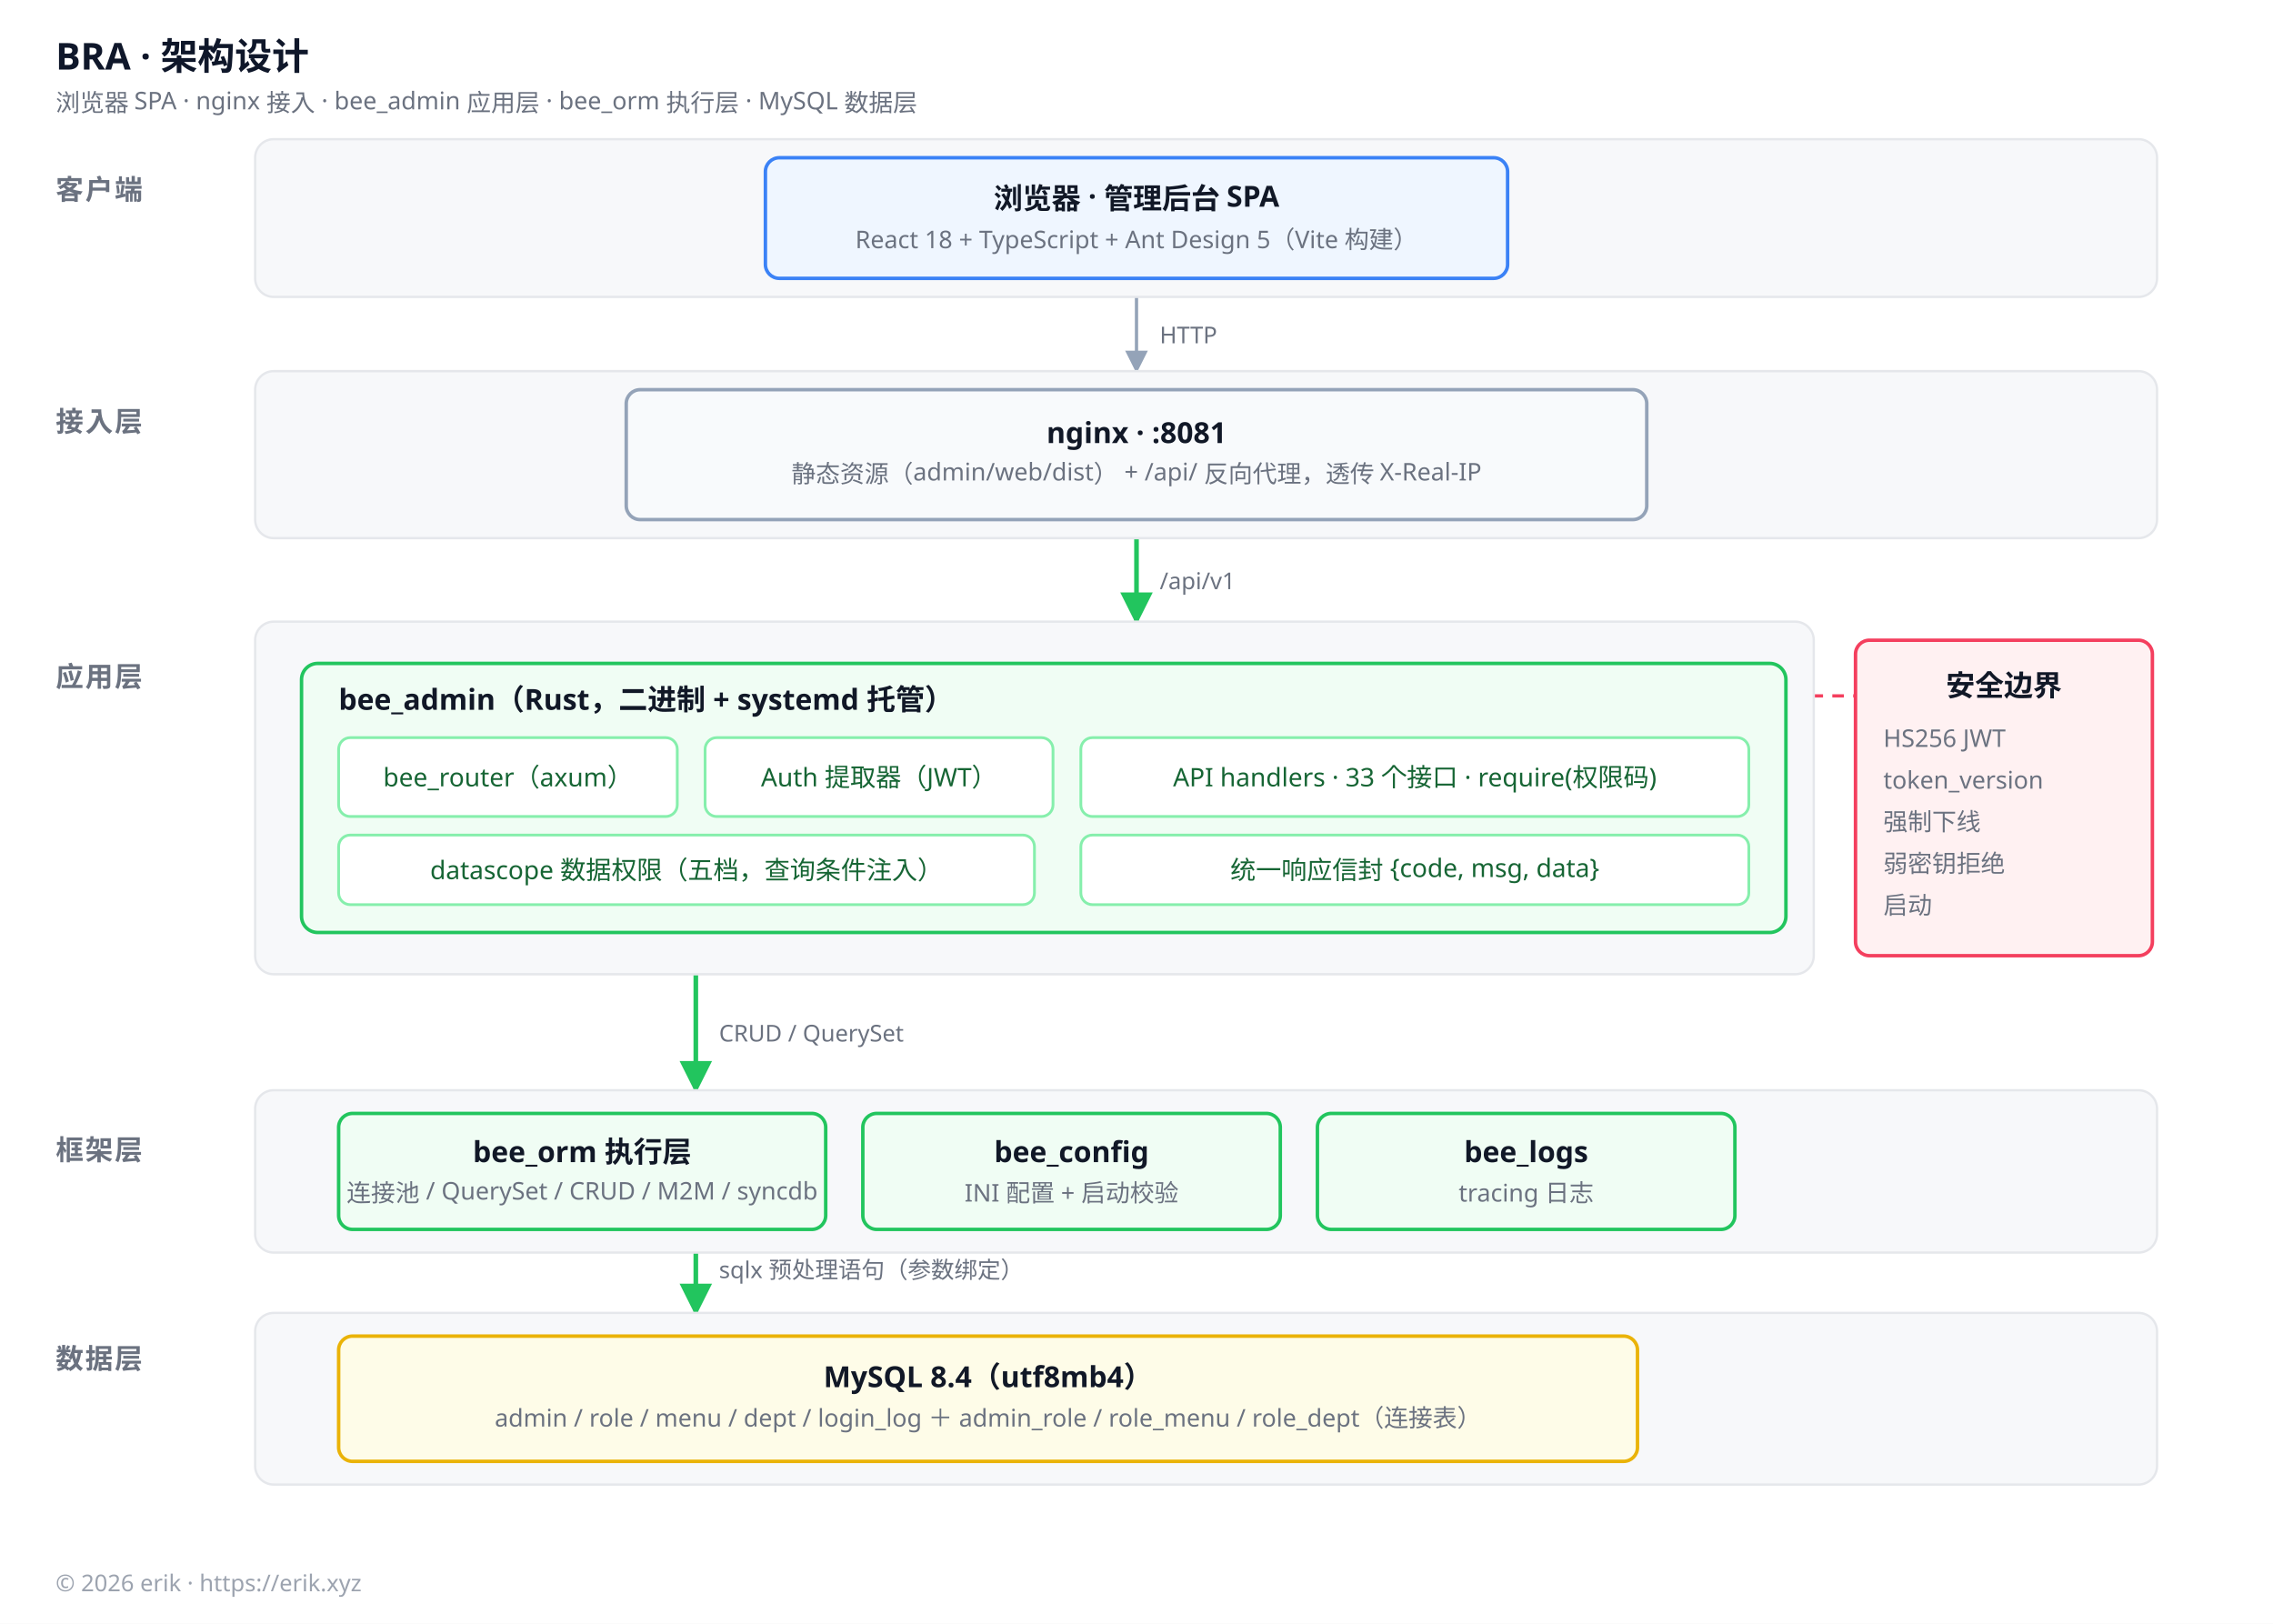
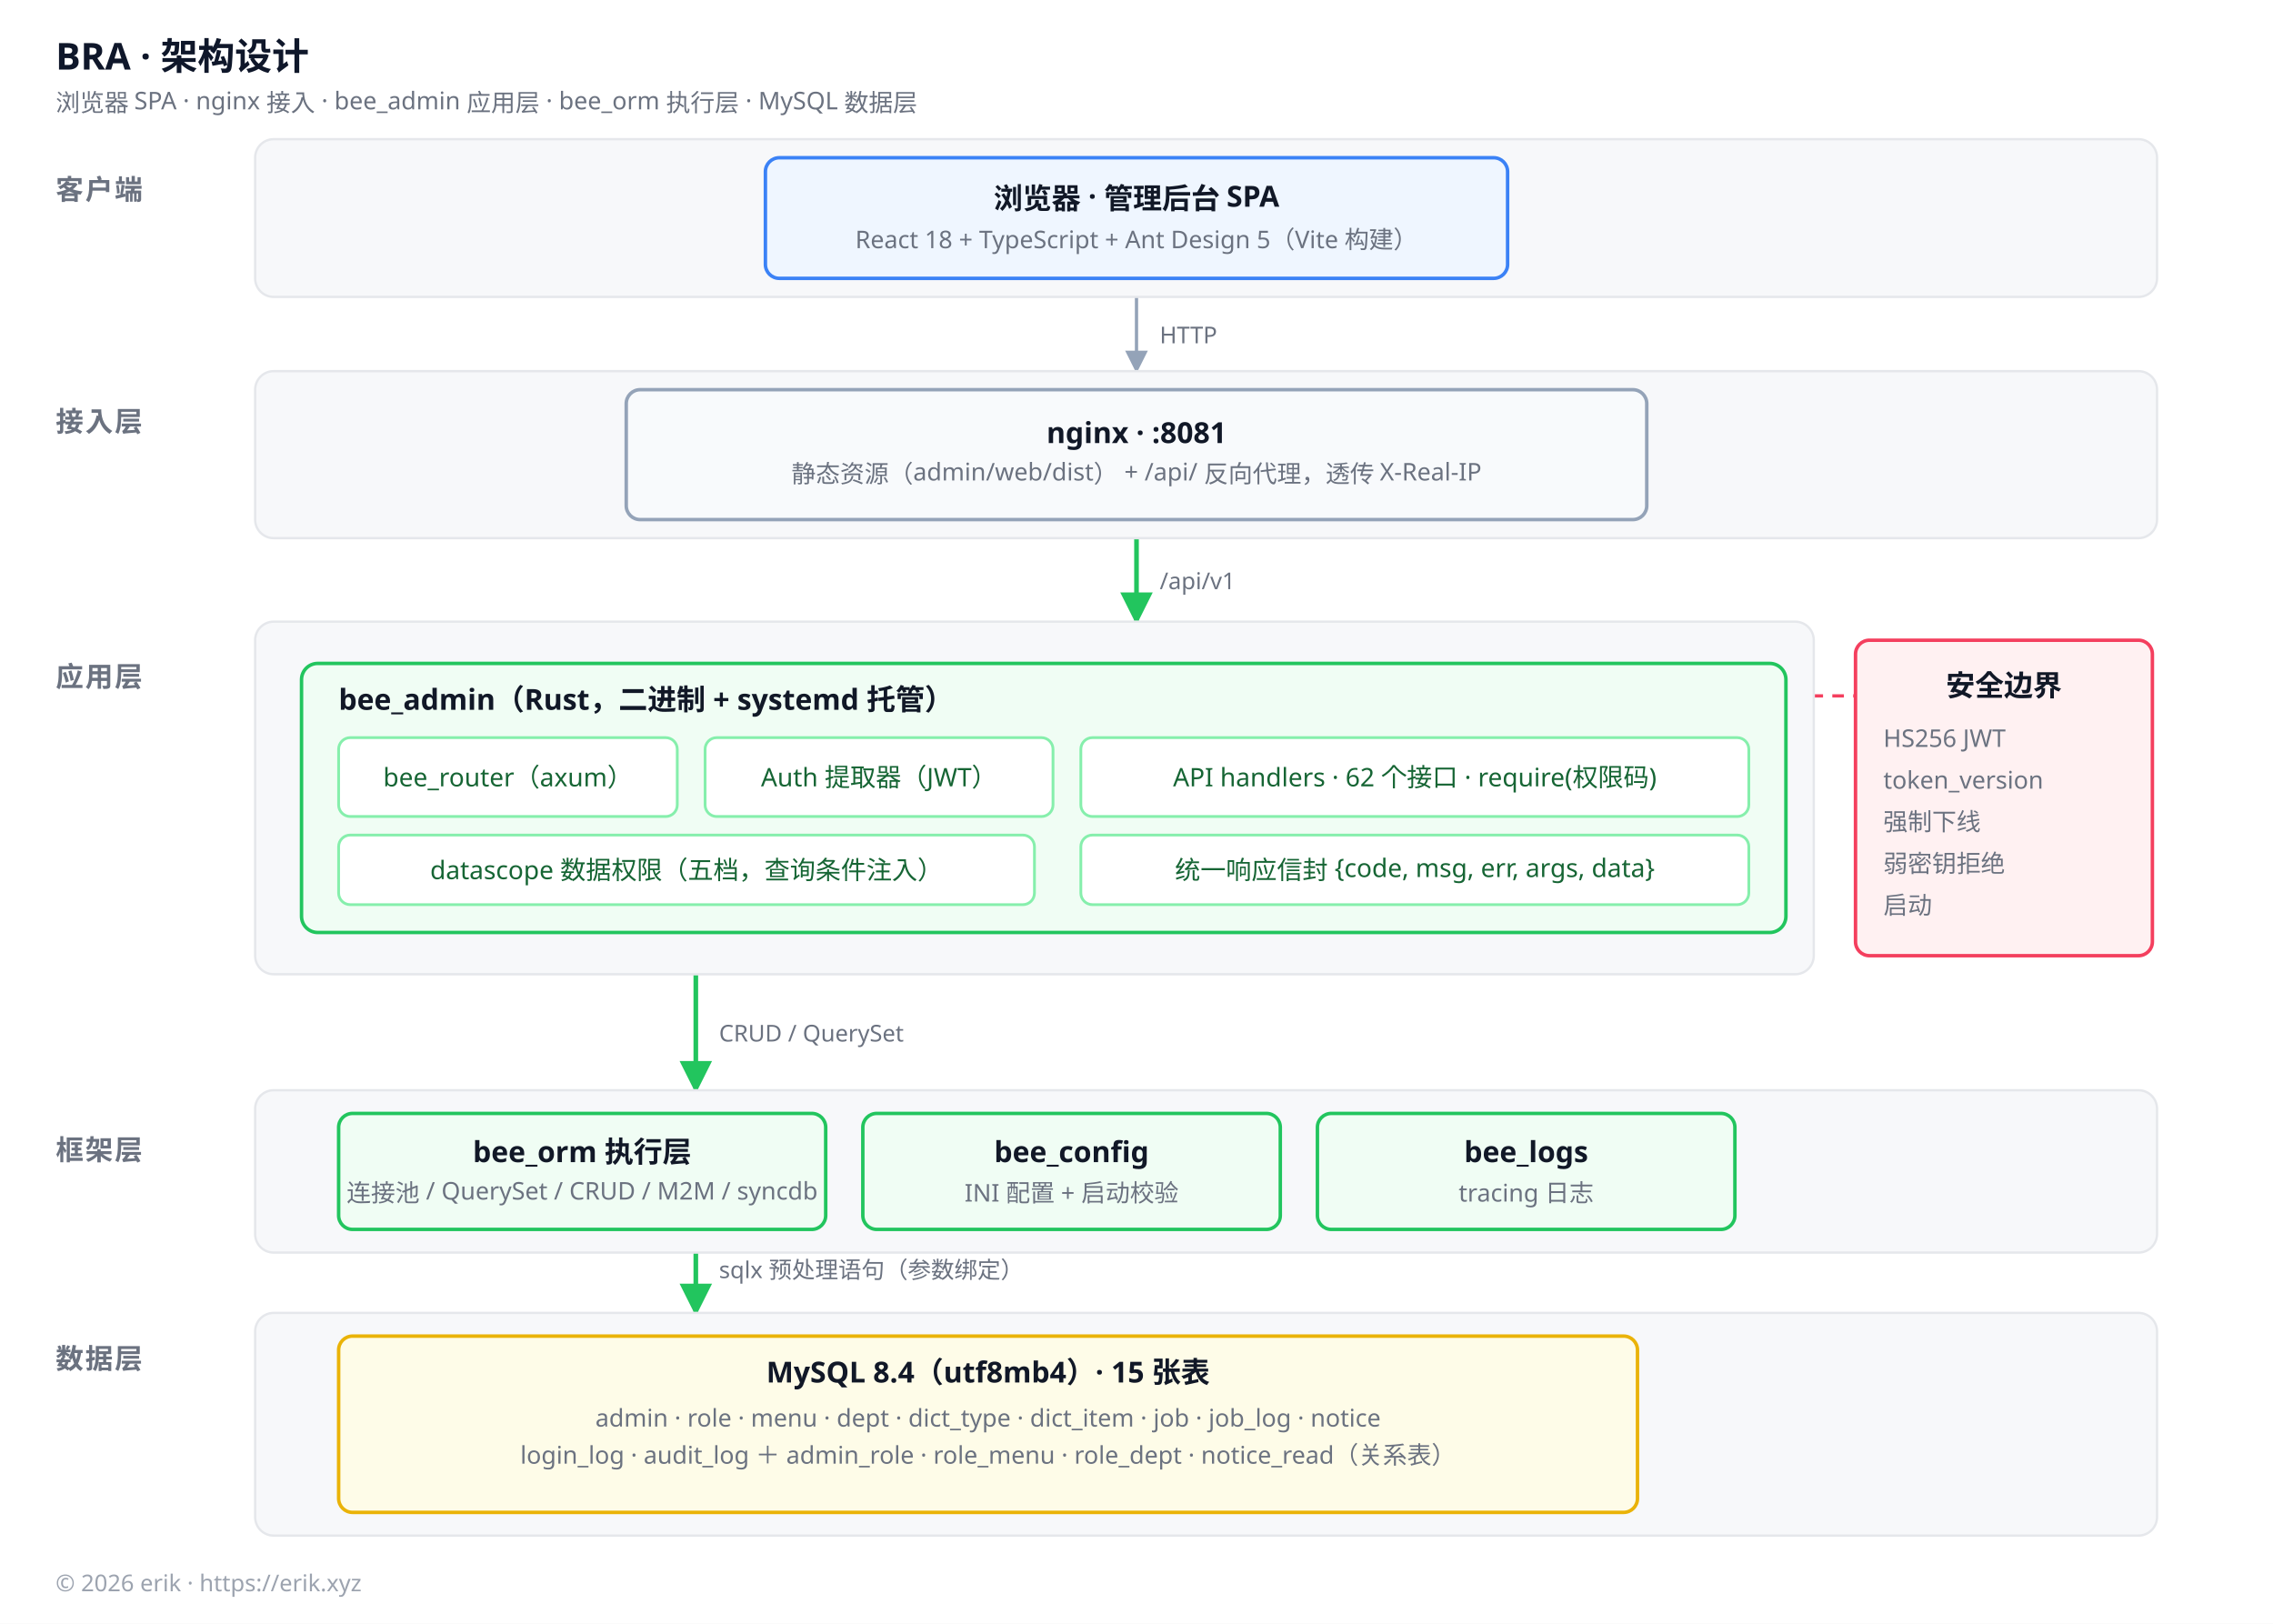
<svg xmlns="http://www.w3.org/2000/svg" viewBox="0 0 980 700" width="980" height="700" role="img" aria-label="bee-rust 管理后台 架构设计图">
  <style>
    .bg { fill: #ffffff; }
    .band { fill: #f7f8fa; stroke: #e5e7eb; stroke-width: 1; }
    .band-label { font: 600 12px system-ui, "PingFang SC", "Microsoft YaHei", sans-serif; fill: #6b7280; letter-spacing: .06em; }
    .box-frontend { fill: #eff6ff; stroke: #3b82f6; stroke-width: 1.5; }
    .box-backend  { fill: #f0fdf4; stroke: #22c55e; stroke-width: 1.5; }
    .box-db       { fill: #fefce8; stroke: #eab308; stroke-width: 1.5; }
    .box-external { fill: #f8fafc; stroke: #94a3b8; stroke-width: 1.5; }
    .box-security { fill: #fff1f2; stroke: #f43f5e; stroke-width: 1.5; }
    .box-inner    { fill: #ffffff; stroke: #86efac; stroke-width: 1.2; }
    .t-name { font: 600 12.5px system-ui, "PingFang SC", "Microsoft YaHei", sans-serif; fill: #111827; }
    .t-sub  { font: 10.5px system-ui, "PingFang SC", "Microsoft YaHei", sans-serif; fill: #6b7280; }
    .t-inner{ font: 11px system-ui, "PingFang SC", "Microsoft YaHei", sans-serif; fill: #166534; }
    .t-edge { font: 10px system-ui, "PingFang SC", "Microsoft YaHei", sans-serif; fill: #6b7280; }
    .t-title{ font: 700 16px system-ui, "PingFang SC", "Microsoft YaHei", sans-serif; fill: #0f172a; }
    .t-foot { font: 10px system-ui, "PingFang SC", "Microsoft YaHei", sans-serif; fill: #9ca3af; }
    .a-default { stroke: #94a3b8; stroke-width: 1.4; fill: none; }
    .a-hot     { stroke: #22c55e; stroke-width: 2; fill: none; }
    .a-sec     { stroke: #f43f5e; stroke-width: 1.4; stroke-dasharray: 5 4; fill: none; }
  </style>
  <defs>
    <marker id="ar" viewBox="0 0 10 10" refX="9" refY="5" markerWidth="7" markerHeight="7" orient="auto-start-reverse">
      <path d="M0,0 L10,5 L0,10 z" fill="#94a3b8" />
    </marker>
    <marker id="ar-hot" viewBox="0 0 10 10" refX="9" refY="5" markerWidth="7" markerHeight="7" orient="auto-start-reverse">
      <path d="M0,0 L10,5 L0,10 z" fill="#22c55e" />
    </marker>
    <marker id="ar-sec" viewBox="0 0 10 10" refX="9" refY="5" markerWidth="7" markerHeight="7" orient="auto-start-reverse">
      <path d="M0,0 L10,5 L0,10 z" fill="#f43f5e" />
    </marker>
  </defs>
  <rect class="bg" x="0" y="0" width="980" height="700" />
  <text class="t-title" x="24" y="30">BRA · 架构设计</text>
  <text class="t-sub" x="24" y="48">浏览器 SPA · nginx 接入 · bee_admin 应用层 · bee_orm 执行层 · MySQL 数据层</text>
  <path class="a-default" d="M490,128 L490,160" marker-end="url(#ar)" />
  <text class="t-edge" x="500" y="148">HTTP</text>
  <path class="a-hot" d="M490,232 L490,268" marker-end="url(#ar-hot)" />
  <text class="t-edge" x="500" y="254">/api/v1</text>
  <path class="a-hot" d="M300,420 L300,470" marker-end="url(#ar-hot)" />
  <text class="t-edge" x="310" y="449">CRUD / QuerySet</text>
  <path class="a-hot" d="M300,528 L300,566" marker-end="url(#ar-hot)" />
  <text class="t-edge" x="310" y="551">sqlx 预处理语句（参数绑定）</text>
  <path class="a-sec" d="M700,300 L812,300" marker-end="url(#ar-sec)" />
  <text class="t-edge" x="712" y="292">校验 JWT</text>
  <text class="band-label" x="24" y="86">客户端</text>
  <rect class="band" x="110" y="60" width="820" height="68" rx="8" />
  <rect class="box-frontend" x="330" y="68" width="320" height="52" rx="6" />
  <text class="t-name" x="490" y="90" text-anchor="middle">浏览器 · 管理后台 SPA</text>
  <text class="t-sub" x="490" y="107" text-anchor="middle">React 18 + TypeScript + Ant Design 5（Vite 构建）</text>
  <text class="band-label" x="24" y="186">接入层</text>
  <rect class="band" x="110" y="160" width="820" height="72" rx="8" />
  <rect class="box-external" x="270" y="168" width="440" height="56" rx="6" />
  <text class="t-name" x="490" y="191" text-anchor="middle">nginx · :8081</text>
  <text class="t-sub" x="490" y="208" text-anchor="middle">静态资源（admin/web/dist） + /api/ 反向代理，透传 X-Real-IP</text>
  <text class="band-label" x="24" y="296">应用层</text>
  <rect class="band" x="110" y="268" width="672" height="152" rx="8" />
  <rect class="box-backend" x="130" y="286" width="640" height="116" rx="7" />
  <text class="t-name" x="146" y="306">bee_admin（Rust，二进制 + systemd 托管）</text>
  <rect class="box-inner" x="146" y="318" width="146" height="34" rx="5" />
  <text class="t-inner" x="219" y="339" text-anchor="middle">bee_router（axum）</text>
  <rect class="box-inner" x="304" y="318" width="150" height="34" rx="5" />
  <text class="t-inner" x="379" y="339" text-anchor="middle">Auth 提取器（JWT）</text>
  <rect class="box-inner" x="466" y="318" width="288" height="34" rx="5" />
-   <text class="t-inner" x="610" y="339" text-anchor="middle">API handlers · 33 个接口 · require(权限码)</text>
+   <text class="t-inner" x="610" y="339" text-anchor="middle">API handlers · 62 个接口 · require(权限码)</text>
  <rect class="box-inner" x="146" y="360" width="300" height="30" rx="5" />
  <text class="t-inner" x="296" y="379" text-anchor="middle">datascope 数据权限（五档，查询条件注入）</text>
  <rect class="box-inner" x="466" y="360" width="288" height="30" rx="5" />
-   <text class="t-inner" x="610" y="379" text-anchor="middle">统一响应信封 {code, msg, data}</text>
+   <text class="t-inner" x="610" y="379" text-anchor="middle">统一响应信封 {code, msg, err, args, data}</text>
  <text class="band-label" x="24" y="500">框架层</text>
  <rect class="band" x="110" y="470" width="820" height="70" rx="8" />
  <rect class="box-backend" x="146" y="480" width="210" height="50" rx="6" />
  <text class="t-name" x="251" y="501" text-anchor="middle">bee_orm 执行层</text>
  <text class="t-sub" x="251" y="518" text-anchor="middle">连接池 / QuerySet / CRUD / M2M / syncdb</text>
  <rect class="box-backend" x="372" y="480" width="180" height="50" rx="6" />
  <text class="t-name" x="462" y="501" text-anchor="middle">bee_config</text>
  <text class="t-sub" x="462" y="518" text-anchor="middle">INI 配置 + 启动校验</text>
  <rect class="box-backend" x="568" y="480" width="180" height="50" rx="6" />
  <text class="t-name" x="658" y="501" text-anchor="middle">bee_logs</text>
  <text class="t-sub" x="658" y="518" text-anchor="middle">tracing 日志</text>
  <text class="band-label" x="24" y="590">数据层</text>
-   <rect class="band" x="110" y="566" width="820" height="74" rx="8" />
-   <rect class="box-db" x="146" y="576" width="560" height="54" rx="6" />
-   <text class="t-name" x="426" y="598" text-anchor="middle">MySQL 8.4（utf8mb4）</text>
-   <text class="t-sub" x="426" y="615" text-anchor="middle">admin / role / menu / dept / login_log ＋ admin_role / role_menu / role_dept（连接表）</text>
+   <rect class="band" x="110" y="566" width="820" height="96" rx="8" />
+   <rect class="box-db" x="146" y="576" width="560" height="76" rx="6" />
+   <text class="t-name" x="426" y="596" text-anchor="middle">MySQL 8.4（utf8mb4）· 15 张表</text>
+   <text class="t-sub" x="426" y="615" text-anchor="middle">admin · role · menu · dept · dict_type · dict_item · job · job_log · notice</text>
+   <text class="t-sub" x="426" y="631" text-anchor="middle">login_log · audit_log ＋ admin_role · role_menu · role_dept · notice_read（关系表）</text>
  <rect class="box-security" x="800" y="276" width="128" height="136" rx="6" />
  <text class="t-name" x="864" y="300" text-anchor="middle">安全边界</text>
  <text class="t-sub" x="812" y="322">HS256 JWT</text>
  <text class="t-sub" x="812" y="340">token_version</text>
  <text class="t-sub" x="812" y="358">强制下线</text>
  <text class="t-sub" x="812" y="376">弱密钥拒绝</text>
  <text class="t-sub" x="812" y="394">启动</text>
  <text class="t-foot" x="24" y="686">© 2026 erik · https://erik.xyz</text>
</svg>
